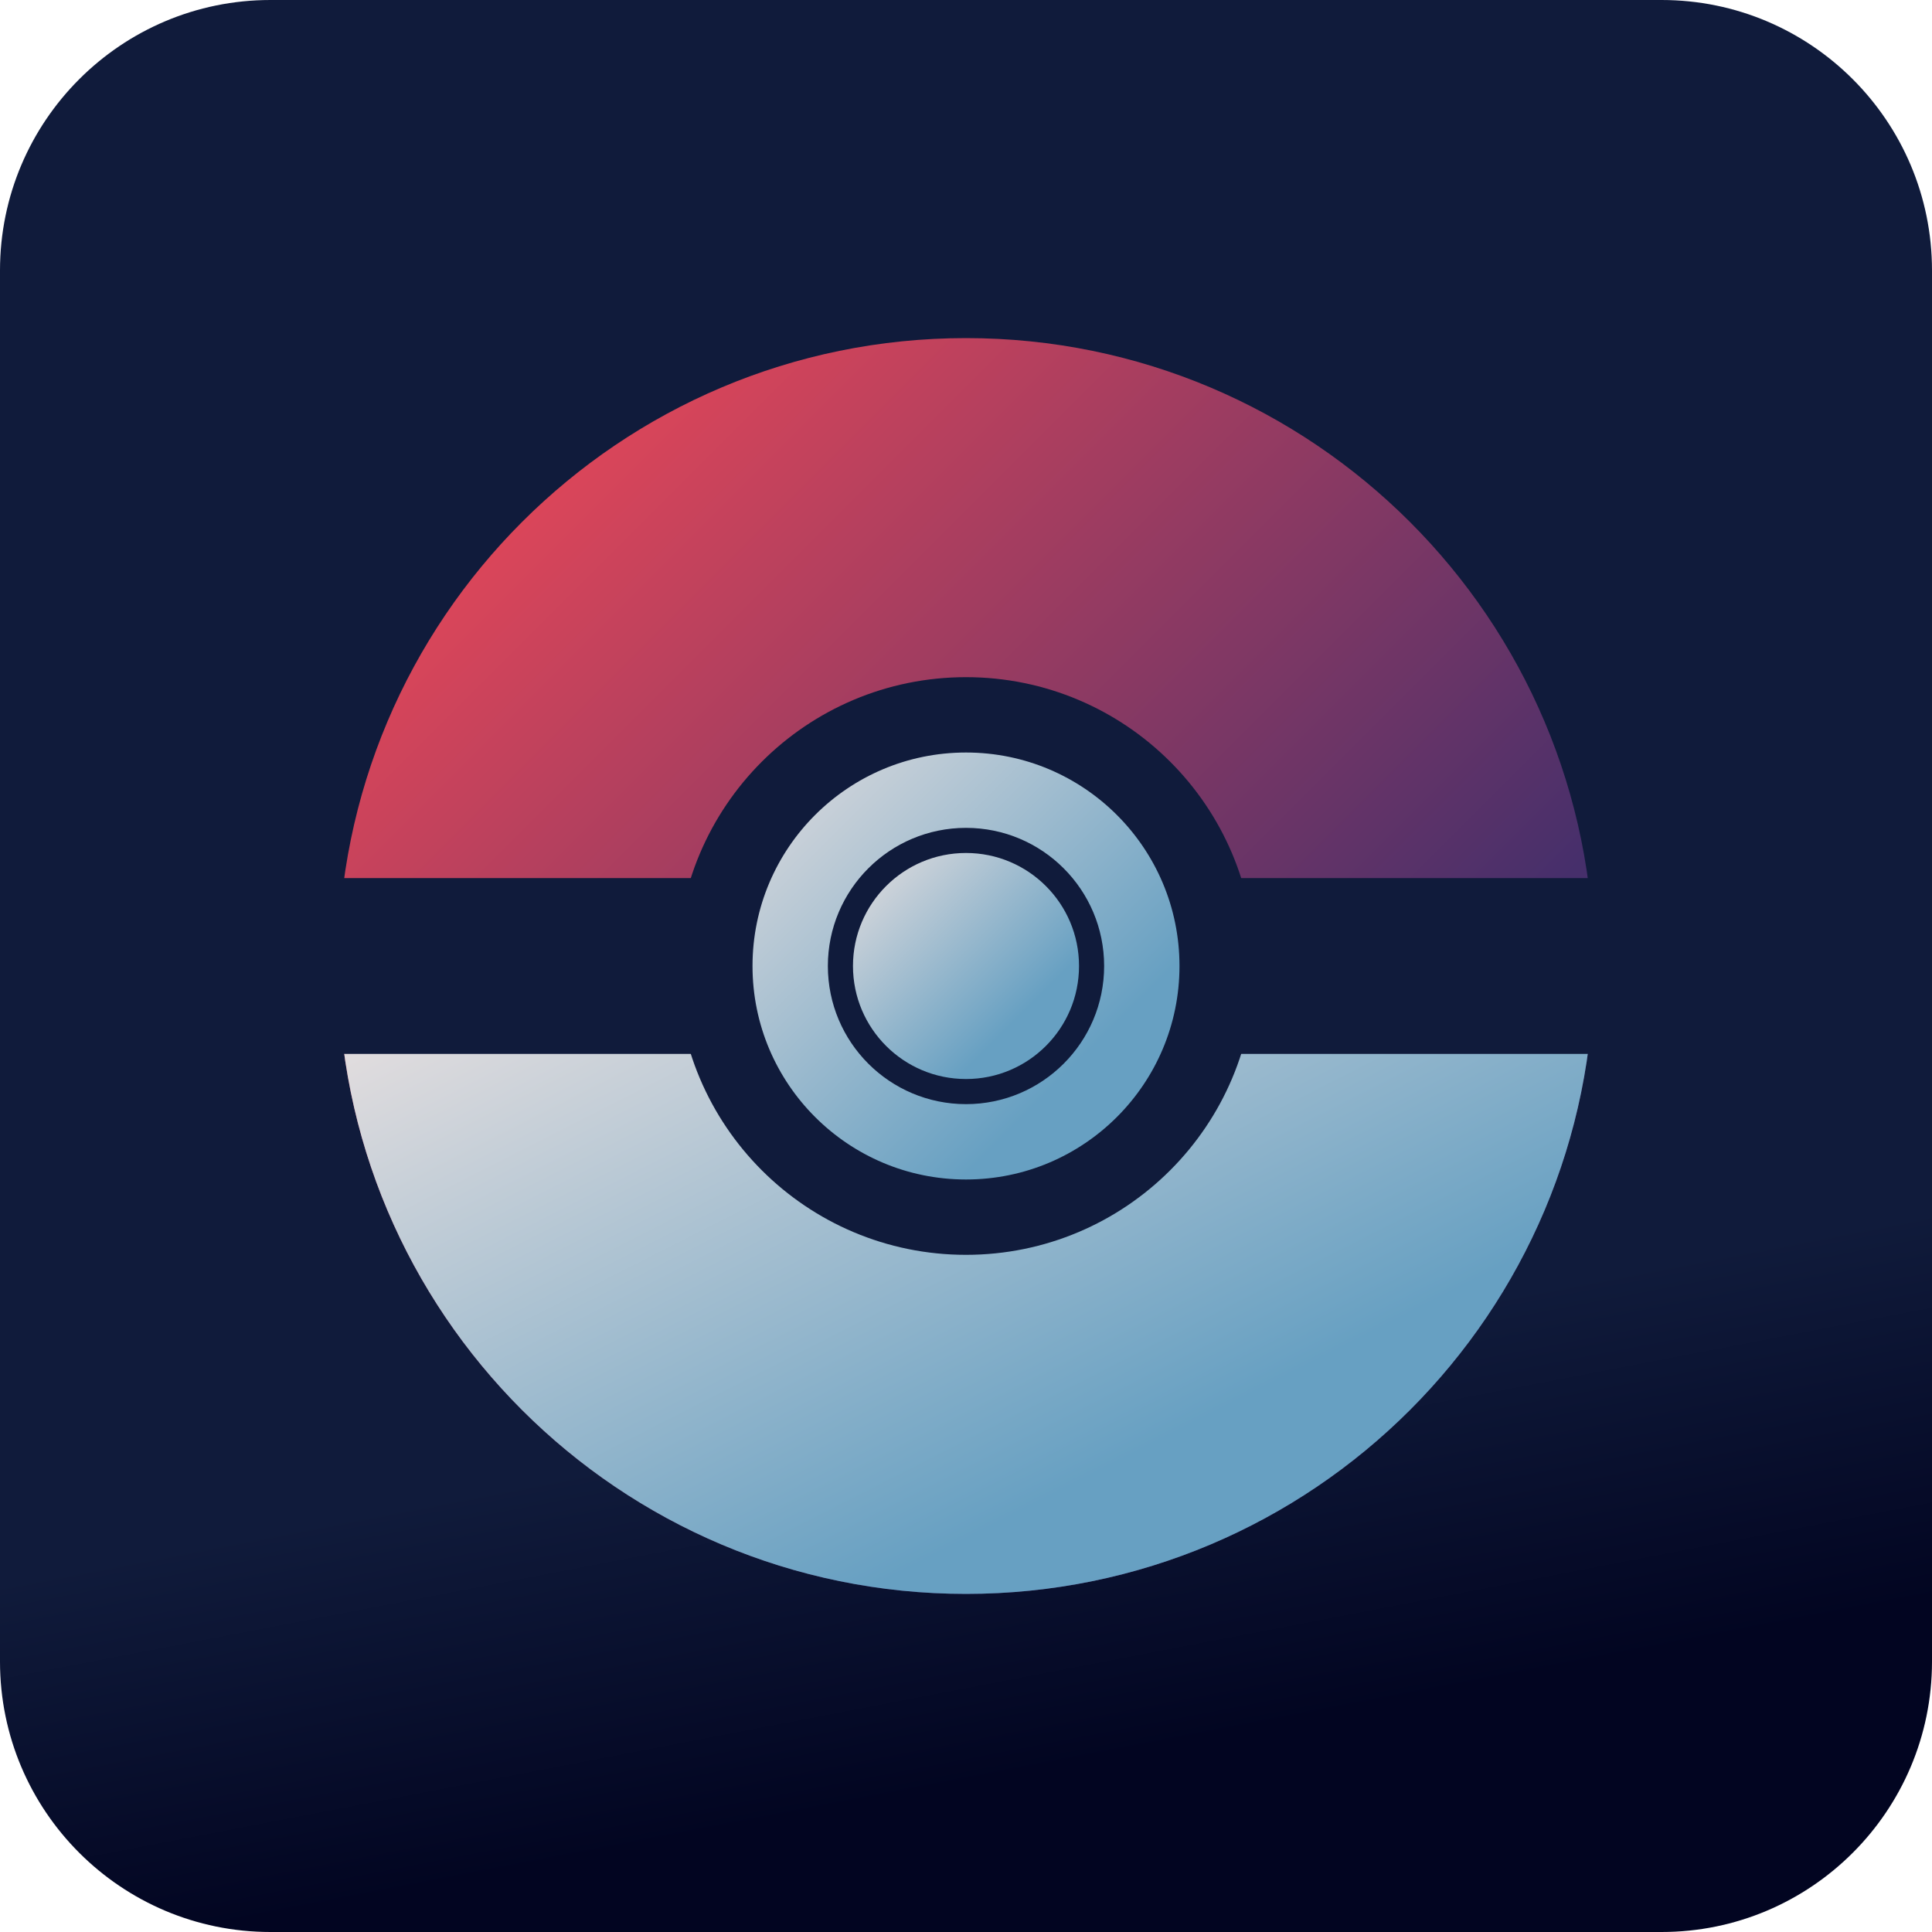
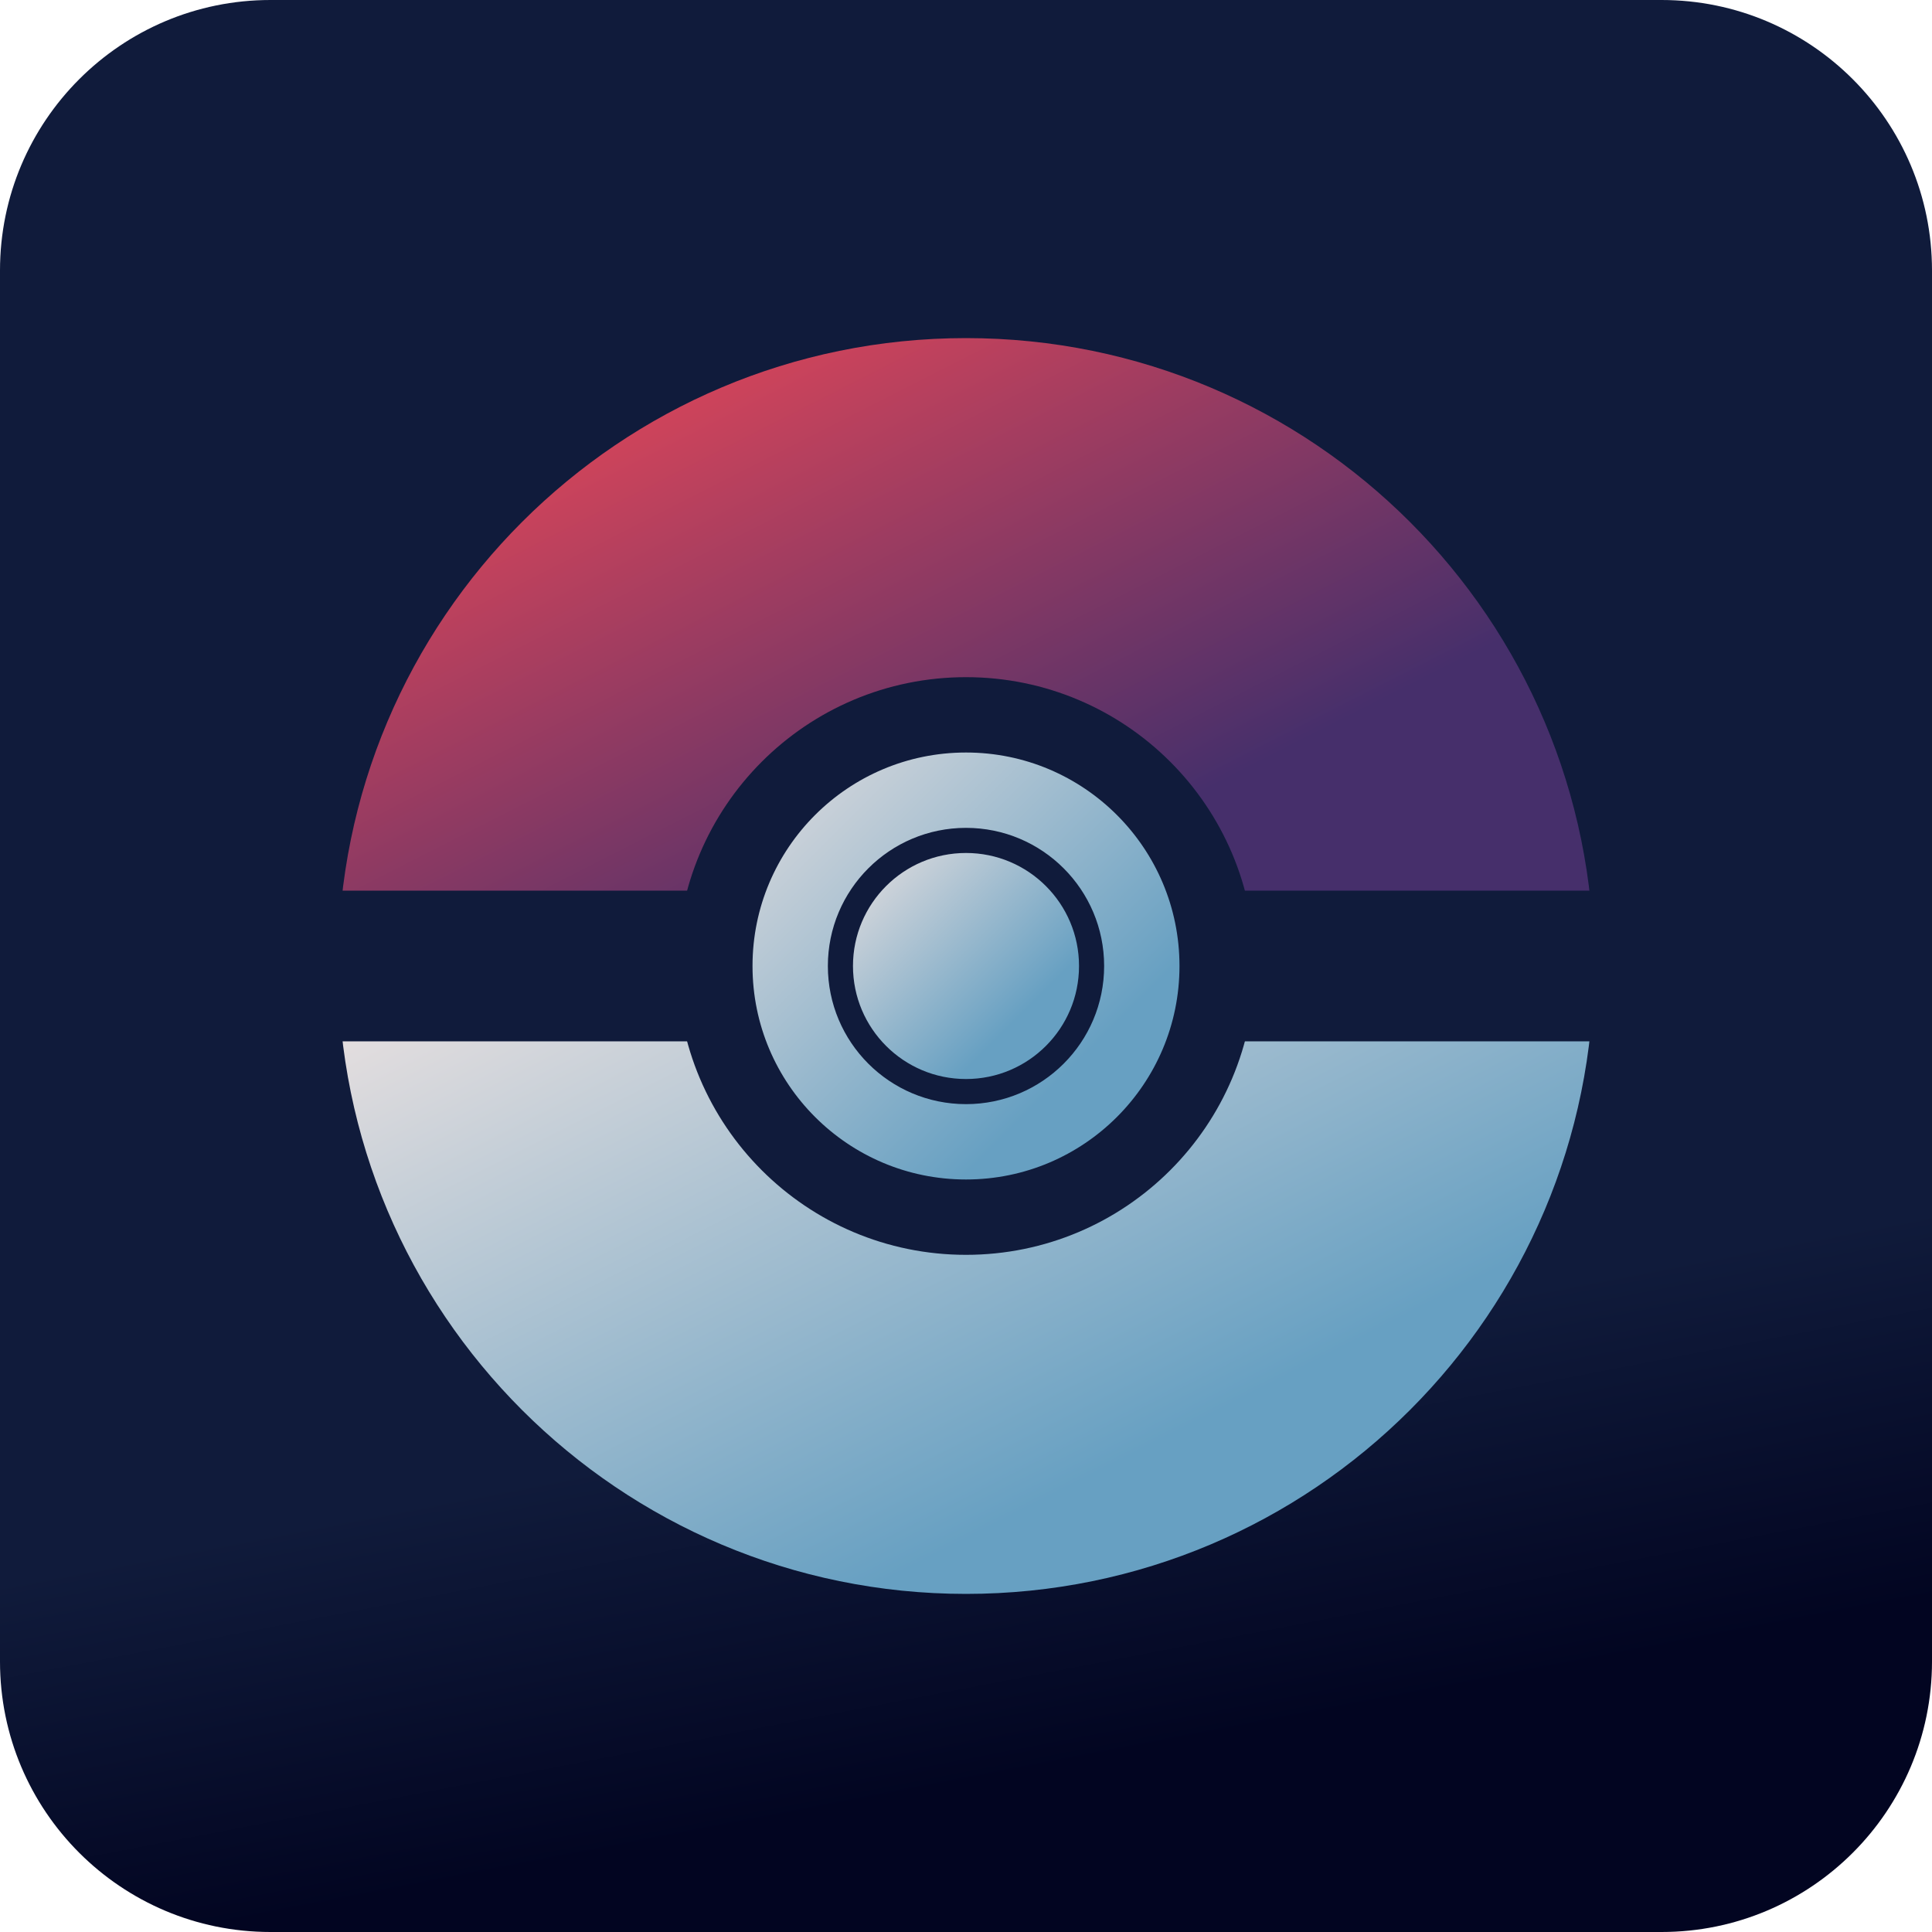
<svg xmlns="http://www.w3.org/2000/svg" viewBox="0 0 100 100">
  <defs>
    <linearGradient id="gradient-blue" gradientTransform="rotate(80)">
      <stop offset="80%" stop-color="#101b3b" />
      <stop offset="100%" stop-color="#020521" />
    </linearGradient>
    <linearGradient id="gradient-red" gradientTransform="rotate(45)">
      <stop offset="0%" stop-color="#ff4b55" />
      <stop offset="100%" stop-color="#462f6b" />
    </linearGradient>
    <linearGradient id="gradient-white" gradientTransform="rotate(45)">
      <stop offset="0%" stop-color="#eee3e1" />
      <stop offset="100%" stop-color="#67a0c2" />
    </linearGradient>
  </defs>
  <rect x="0" y="0" width="100" height="100" rx="14" fill="url(#gradient-blue)" />
-   <g transform="translate(50, 50), scale(1.3)">
-     <circle cx="0" cy="0" r="25" fill="url(#gradient-red)" />
-     <path d="M -25,0 A 1 1 0 0 0 25,0" fill="url(#gradient-white)" />
-     <rect x="-30" y="-3.5" width="60" height="7" fill="#101b3b" />
+   <g class="pokeball" transform="translate(50, 50), scale(1.3)">
+     <path class="top" d="M 25,0 A 1 1 0 0 0 -25,0" fill="url(#gradient-red)" />
+     <path class="down" d="M -25,0 A 1 1 0 0 0 25,0" fill="url(#gradient-white)" />
+     <rect x="-30" y="-3" width="60" height="6" fill="#101b3b" />
    <circle cx="0" cy="0" r="10" fill="url(#gradient-white)" stroke="#101b3b" stroke-width="3" />
-     <circle cx="0" cy="0" r="5" fill="url(#gradient-white)" stroke="#101b3b" />
+     <circle class="center" cx="0" cy="0" r="5" fill="url(#gradient-white)" stroke="#101b3b" />
  </g>
</svg>
